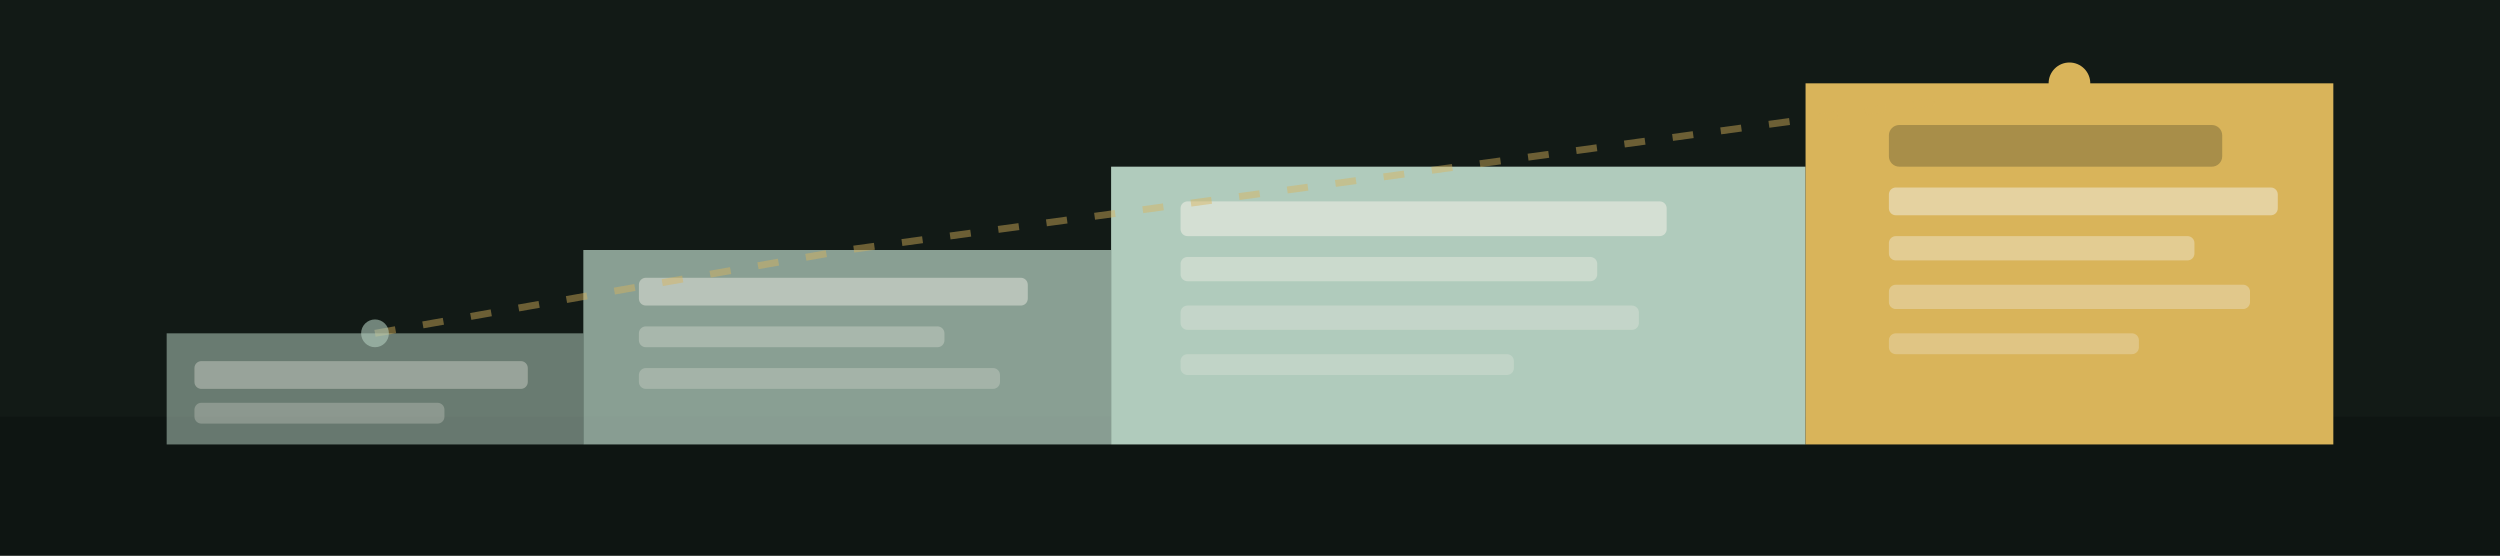
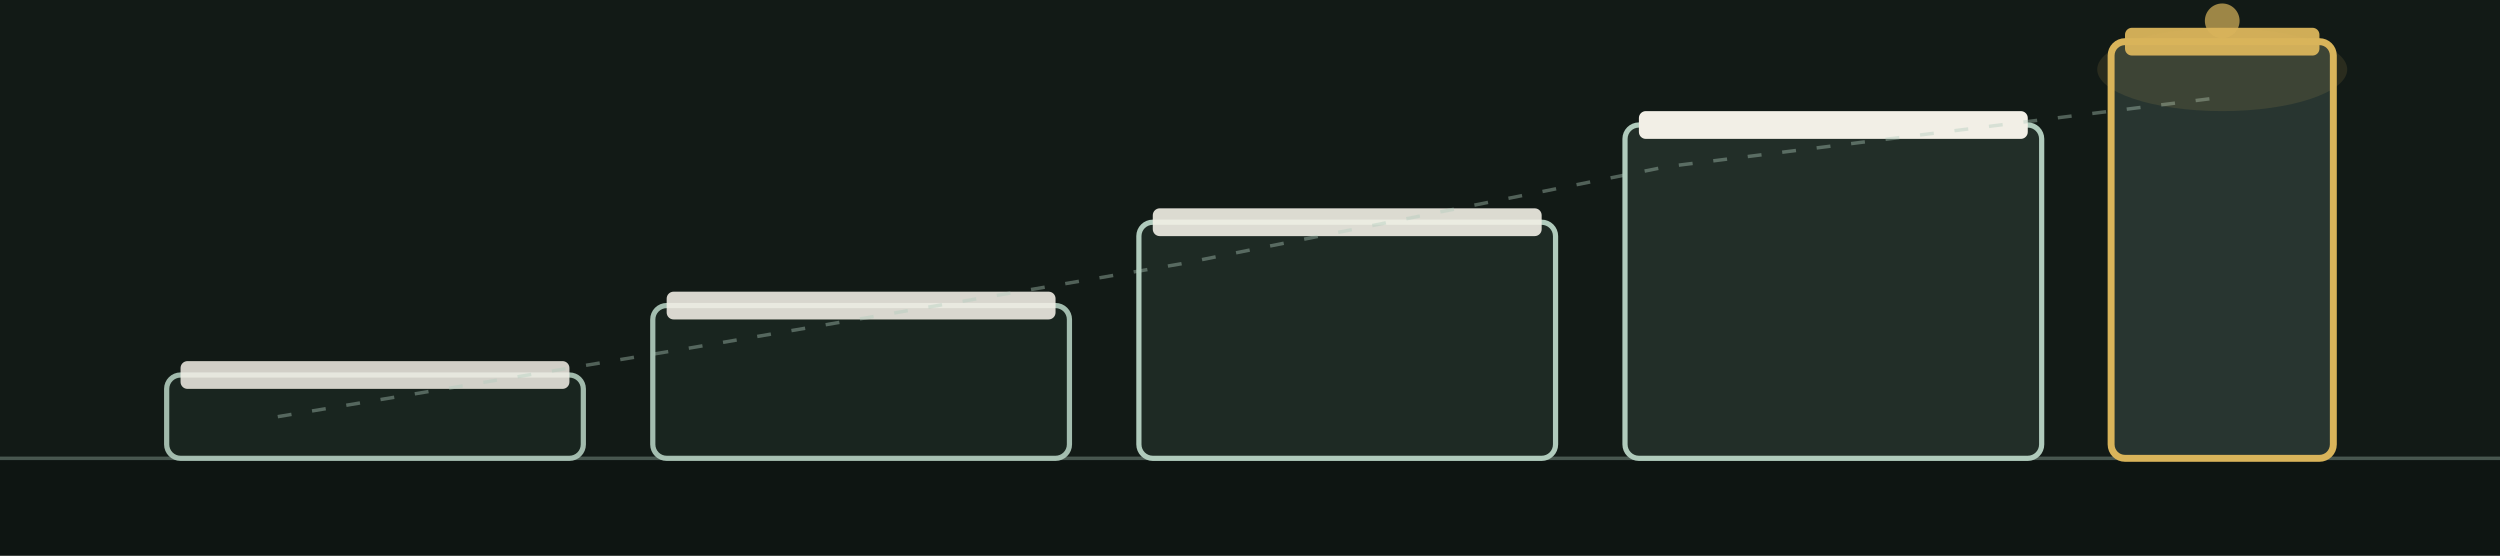
<svg xmlns="http://www.w3.org/2000/svg" viewBox="0 0 720 160" width="720" height="160">
  <rect width="720" height="160" fill="#121A16" />
-   <rect x="0" y="120" width="720" height="40" fill="#0E1512" />
-   <path d="M 48 128 L 168 128 L 168 96 L 48 96 Z" fill="#B0CBBC" opacity="0.55" />
-   <rect x="56" y="104" width="96" height="8" rx="2" fill="#F2EFE6" opacity="0.35" />
-   <rect x="56" y="116" width="72" height="6" rx="2" fill="#F2EFE6" opacity="0.25" />
-   <path d="M 168 128 L 320 128 L 320 72 L 168 72 Z" fill="#B0CBBC" opacity="0.75" />
-   <rect x="184" y="80" width="112" height="8" rx="2" fill="#F2EFE6" opacity="0.45" />
-   <rect x="184" y="94" width="88" height="6" rx="2" fill="#F2EFE6" opacity="0.3" />
-   <rect x="184" y="106" width="104" height="6" rx="2" fill="#F2EFE6" opacity="0.25" />
-   <path d="M 320 128 L 520 128 L 520 48 L 320 48 Z" fill="#B0CBBC" />
-   <rect x="340" y="58" width="140" height="10" rx="2" fill="#F2EFE6" opacity="0.55" />
-   <rect x="340" y="74" width="120" height="7" rx="2" fill="#F2EFE6" opacity="0.4" />
-   <rect x="340" y="88" width="132" height="7" rx="2" fill="#F2EFE6" opacity="0.3" />
-   <rect x="340" y="102" width="96" height="6" rx="2" fill="#F2EFE6" opacity="0.25" />
-   <path d="M 520 128 L 672 128 L 672 24 L 520 24 Z" fill="#D9B45A" />
-   <rect x="544" y="36" width="96" height="12" rx="3" fill="#121A16" opacity="0.25" />
-   <rect x="544" y="54" width="112" height="8" rx="2" fill="#F2EFE6" opacity="0.5" />
-   <rect x="544" y="68" width="88" height="7" rx="2" fill="#F2EFE6" opacity="0.4" />
-   <rect x="544" y="82" width="104" height="7" rx="2" fill="#F2EFE6" opacity="0.35" />
-   <rect x="544" y="96" width="72" height="6" rx="2" fill="#F2EFE6" opacity="0.3" />
-   <path d="M 108 96 L 244 72 L 420 48 L 596 24" fill="none" stroke="#D9B45A" stroke-width="2" stroke-dasharray="6 8" opacity="0.45" />
-   <circle cx="596" cy="24" r="6" fill="#D9B45A" />
-   <circle cx="108" cy="96" r="4" fill="#B0CBBC" opacity="0.6" />
+   <rect x="0" y="132" width="720" height="28" fill="#0E1512" />
+   <line x1="0" y1="132" x2="720" y2="132" stroke="#B0CBBC" stroke-width="1" opacity="0.35" />
+   <rect x="48" y="108" width="120" height="24" rx="4" fill="#1A2620" stroke="#B0CBBC" stroke-width="1.5" opacity="0.9" />
+   <rect x="52" y="104" width="112" height="8" rx="2" fill="#F2EFE6" opacity="0.85" />
+   <rect x="188" y="88" width="120" height="44" rx="4" fill="#1A2620" stroke="#B0CBBC" stroke-width="1.5" opacity="0.92" />
+   <rect x="192" y="84" width="112" height="8" rx="2" fill="#F2EFE6" opacity="0.88" />
+   <rect x="328" y="64" width="120" height="68" rx="4" fill="#1E2A24" stroke="#B0CBBC" stroke-width="1.5" />
+   <rect x="332" y="60" width="112" height="8" rx="2" fill="#F2EFE6" opacity="0.9" />
+   <rect x="468" y="36" width="120" height="96" rx="4" fill="#222E28" stroke="#B0CBBC" stroke-width="1.5" />
+   <rect x="472" y="32" width="112" height="8" rx="2" fill="#F2EFE6" />
+   <rect x="608" y="12" width="64" height="120" rx="4" fill="#283530" stroke="#D9B45A" stroke-width="2" />
+   <rect x="612" y="8" width="56" height="8" rx="2" fill="#D9B45A" opacity="0.95" />
+   <circle cx="640" cy="6" r="5" fill="#D9B45A" opacity="0.7" />
+   <path d="M 80 120 L 200 100 L 340 76 L 480 48 L 640 28" fill="none" stroke="#B0CBBC" stroke-width="1" stroke-dasharray="4 6" opacity="0.4" />
+   <ellipse cx="640" cy="20" rx="36" ry="12" fill="#D9B45A" opacity="0.12" />
</svg>
